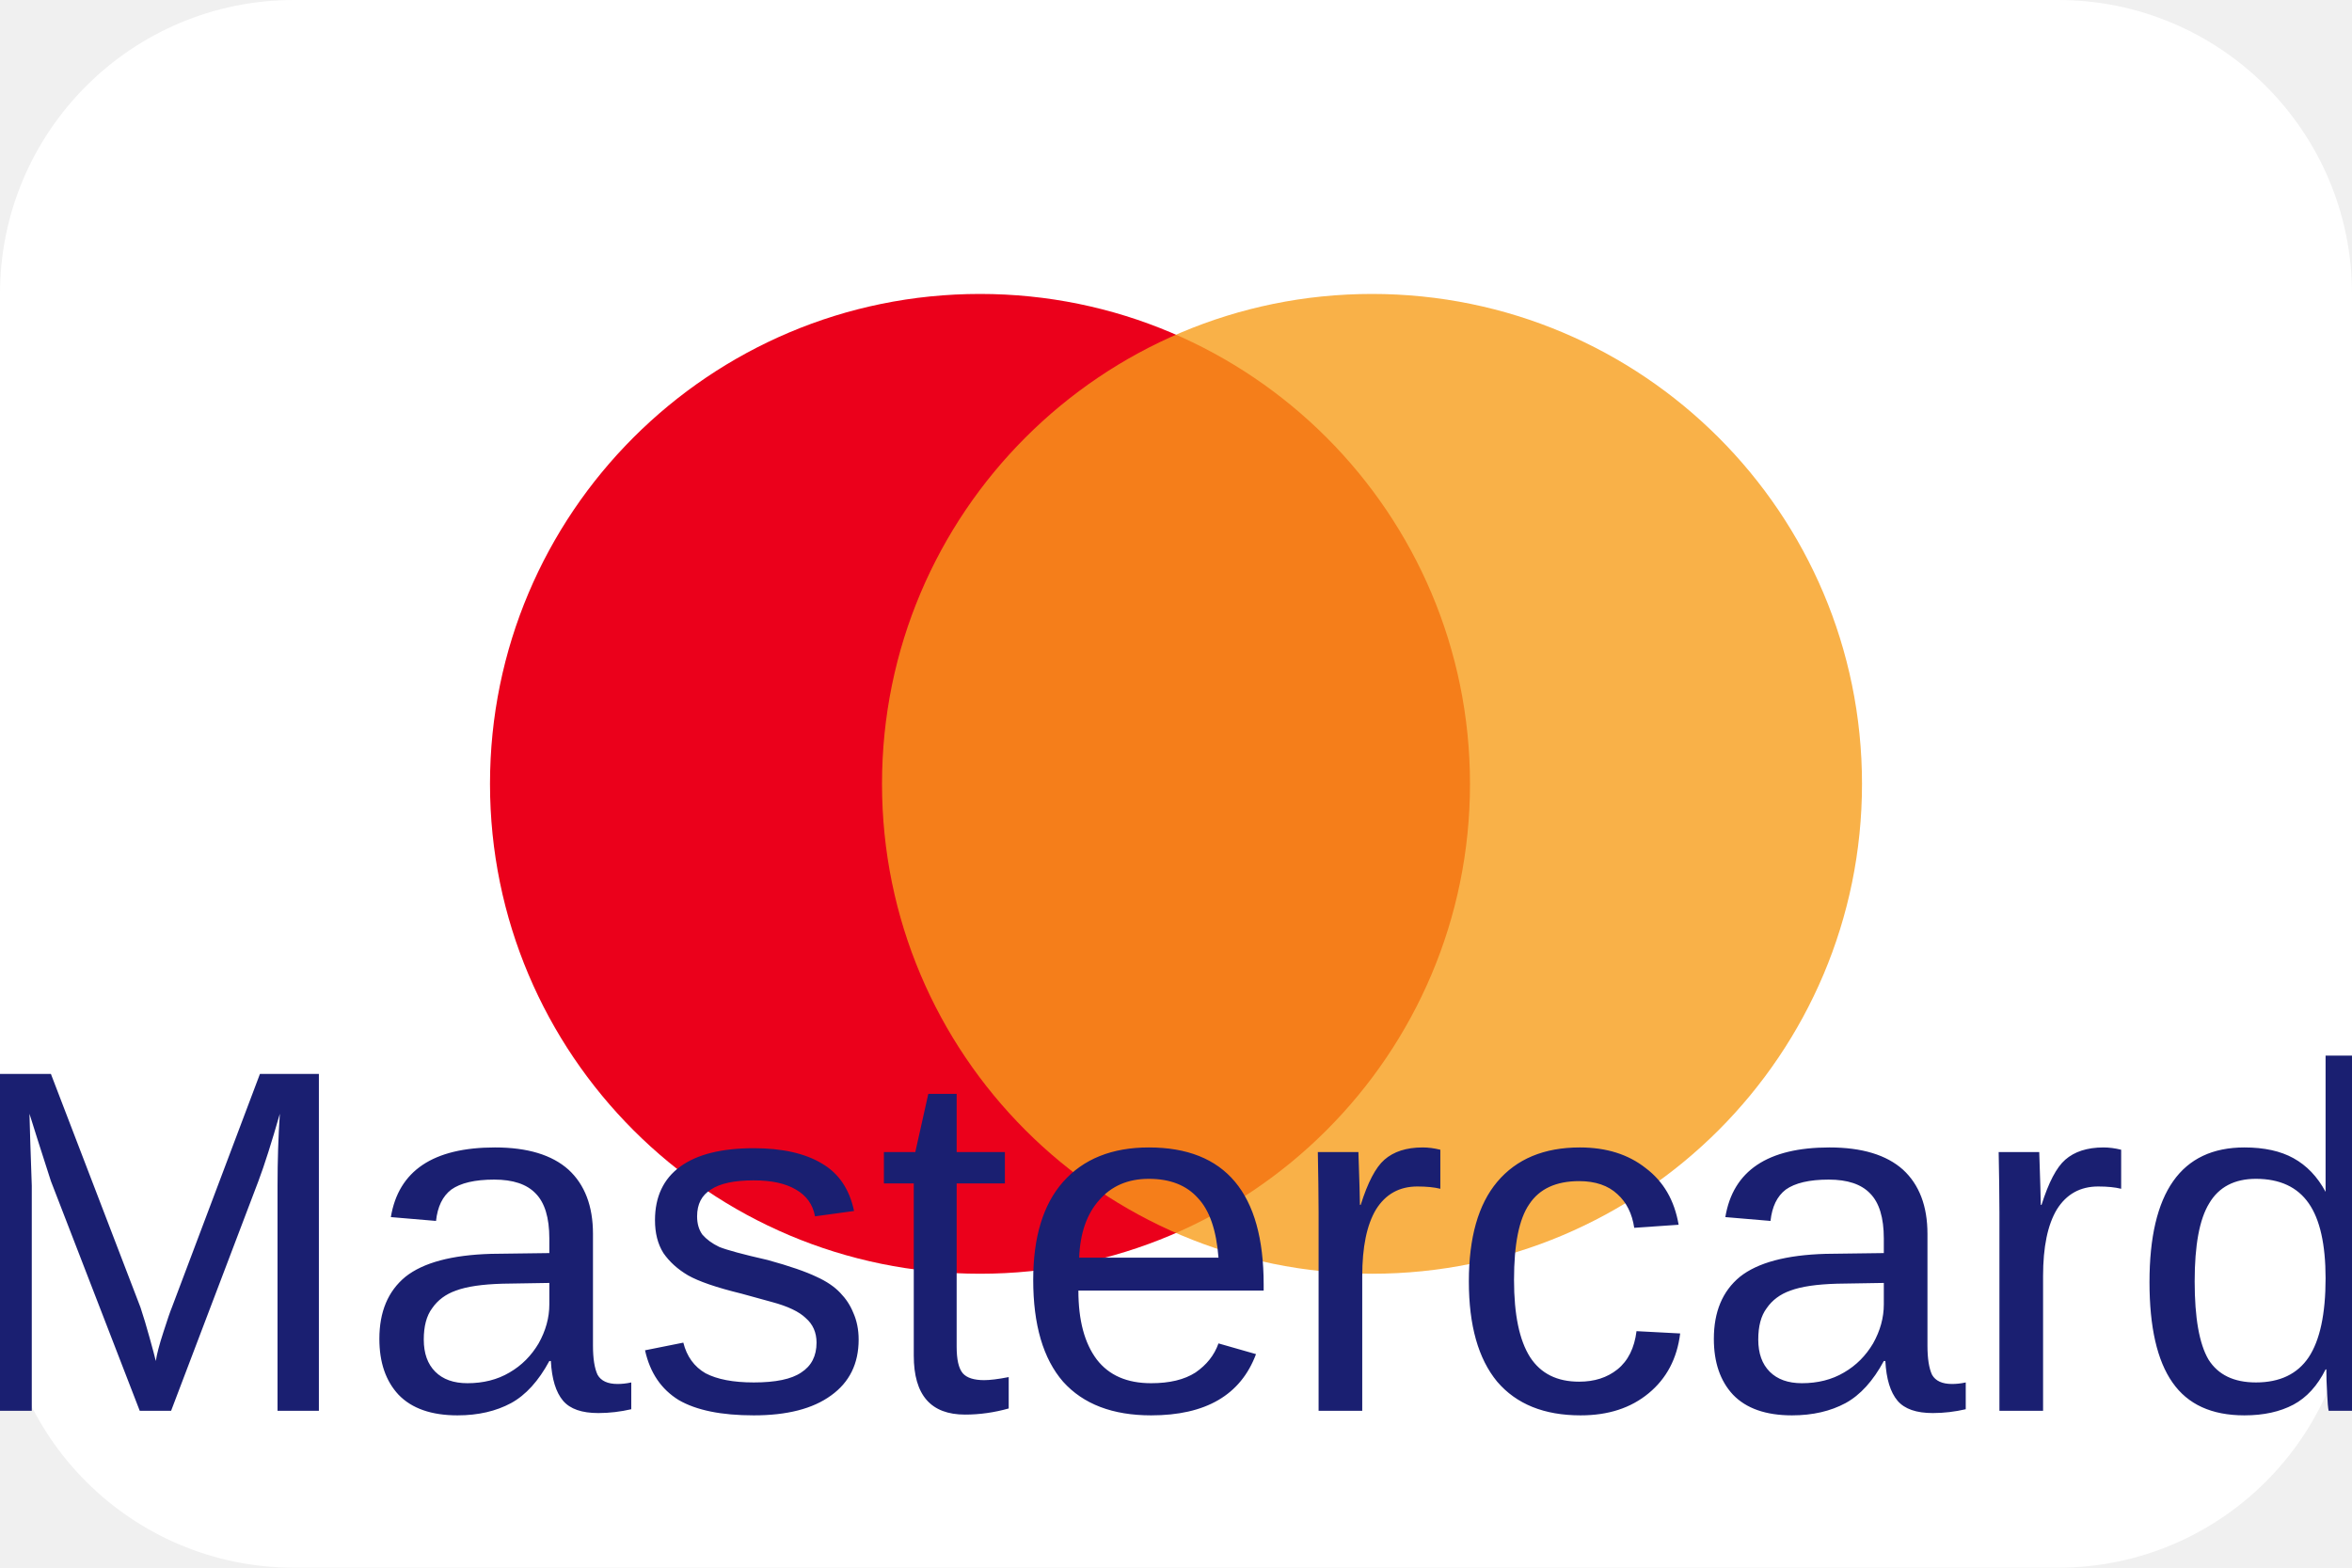
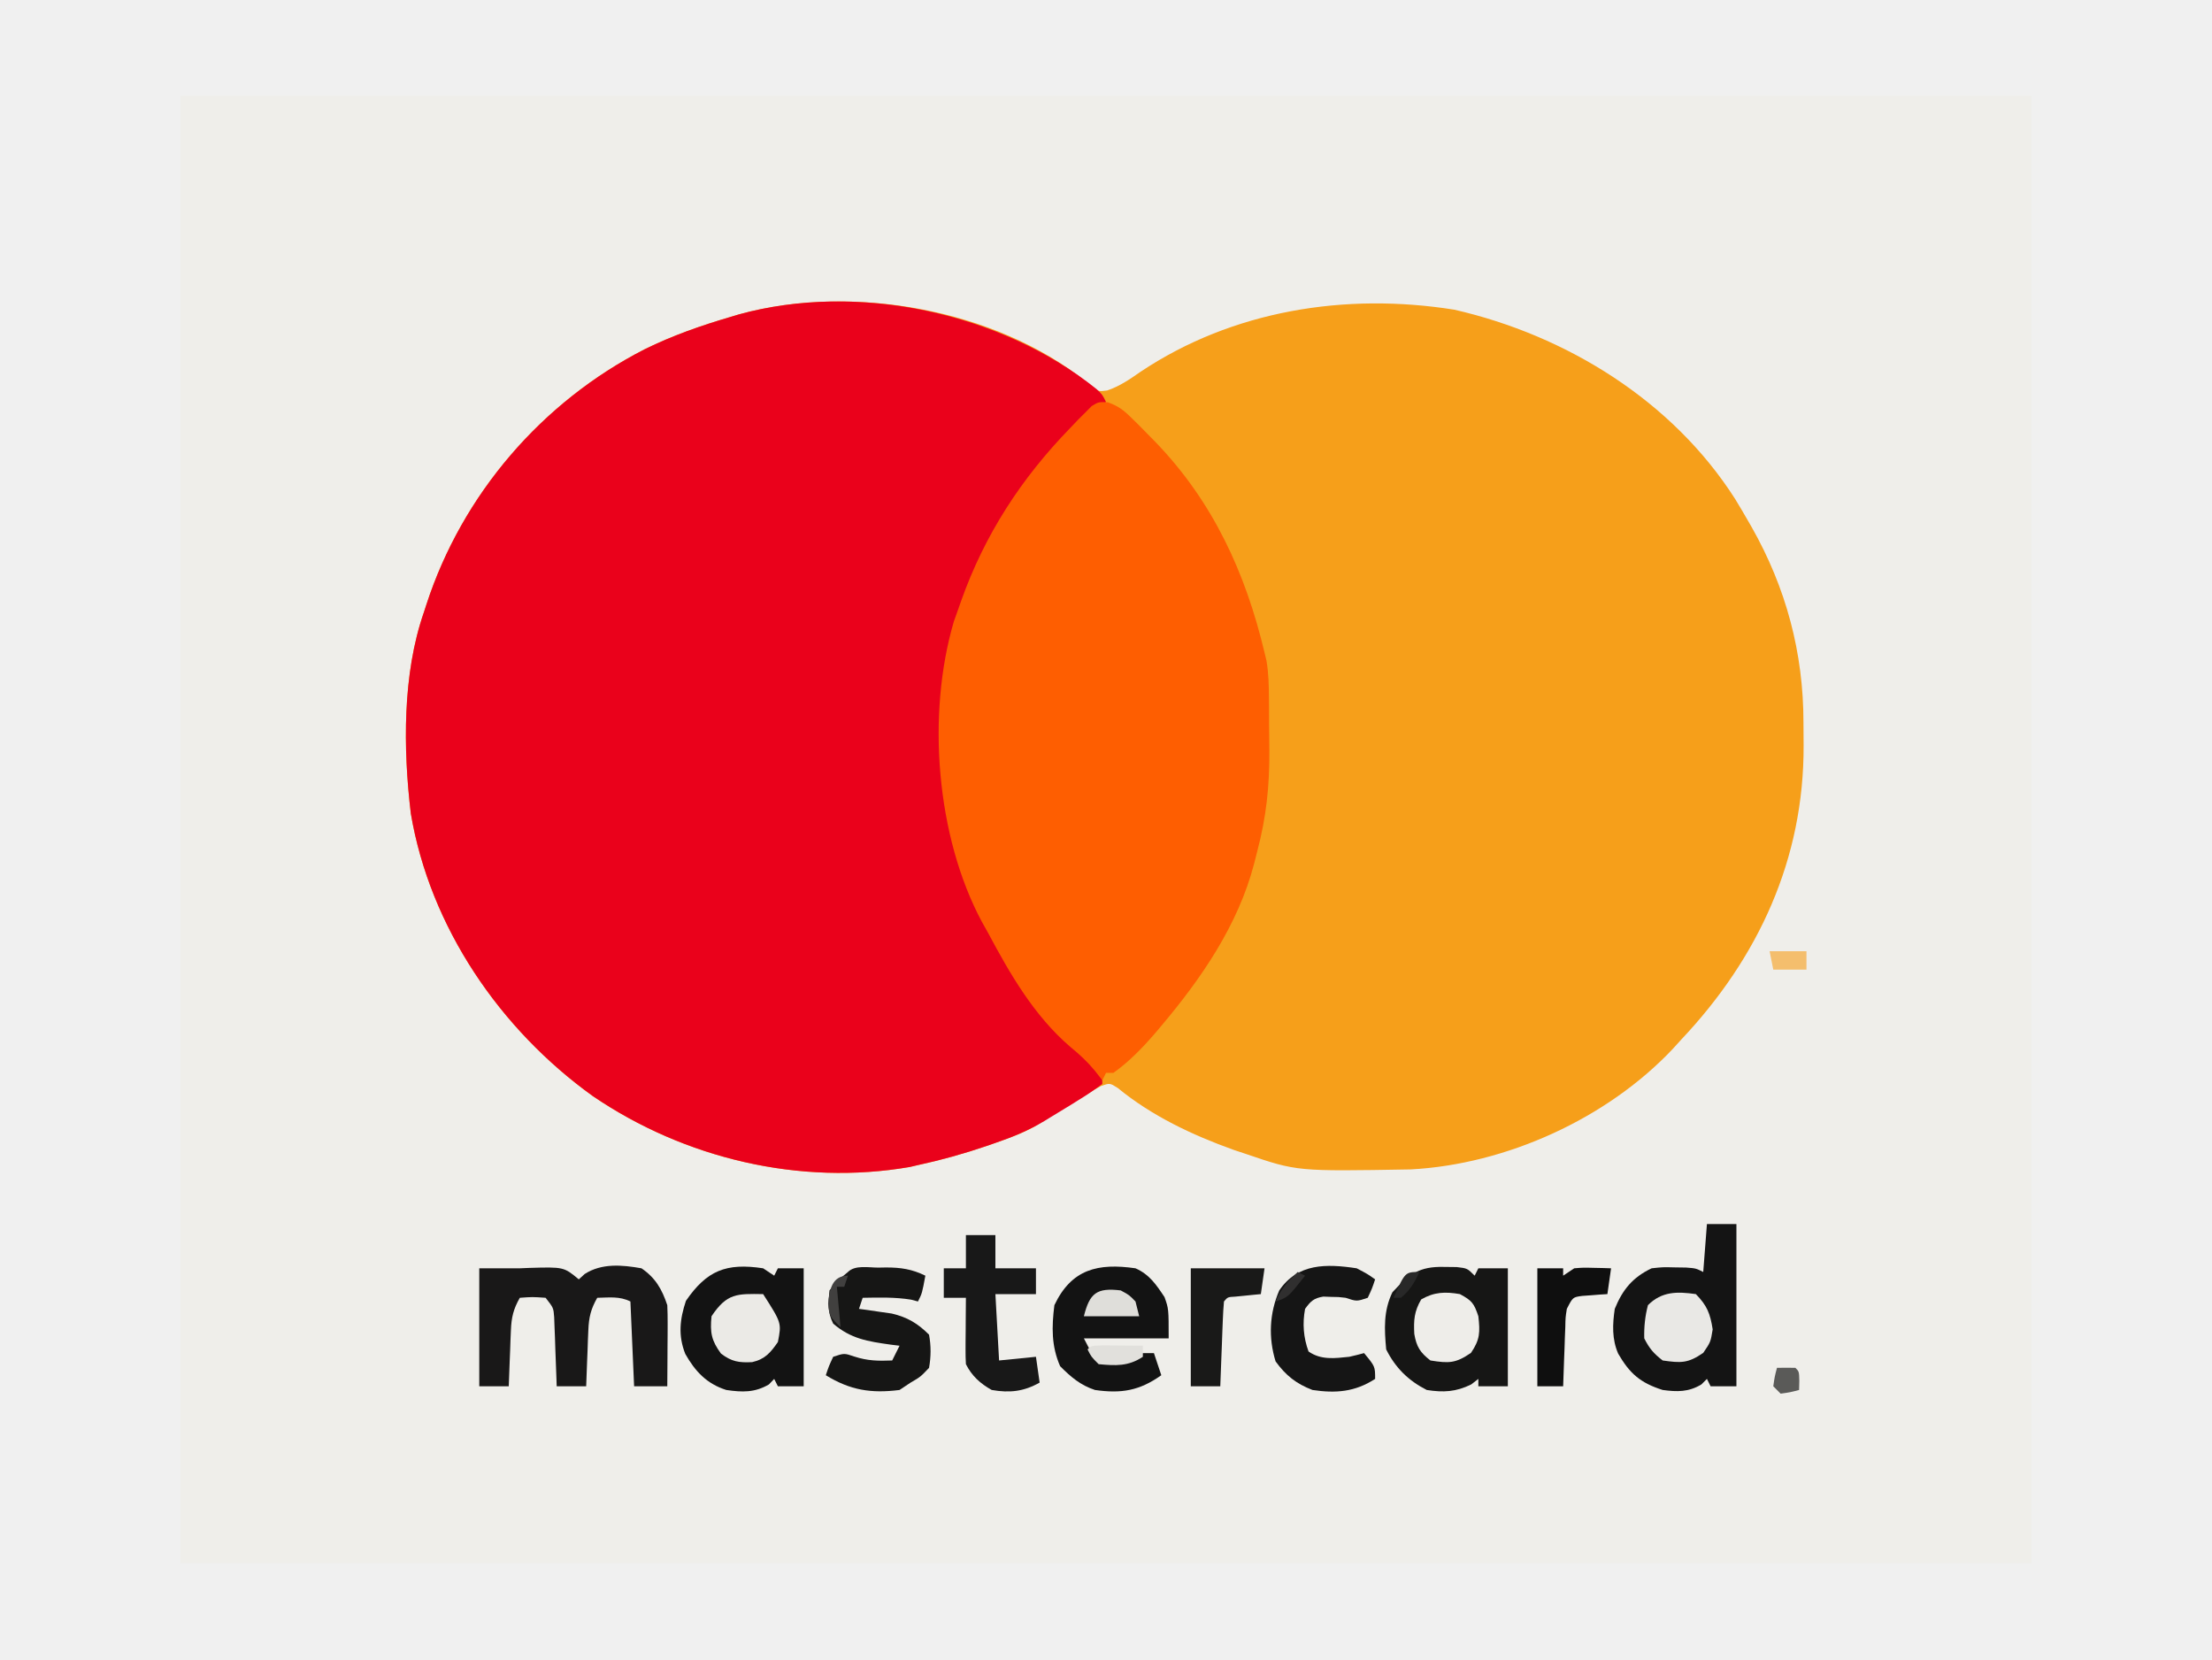
- <svg xmlns="http://www.w3.org/2000/svg" width="48" height="32" viewBox="0 0 48 32" fill="none">
-   <rect width="48" height="32" rx="6" fill="#fff" />
-   <circle cx="20" cy="16" r="10" fill="#EB001B" />
-   <circle cx="28" cy="16" r="10" fill="#F79E1B" fill-opacity="0.8" />
-   <text x="50%" y="90%" text-anchor="middle" fill="#1A1F71" font-size="10" font-family="Arial, Helvetica, sans-serif">Mastercard</text>
+ <svg xmlns="http://www.w3.org/2000/svg" version="1.1" width="600" height="450">
+   <path d="M0 0 C165.66 0 331.32 0 502 0 C502 131.34 502 262.68 502 398 C336.34 398 170.68 398 0 398 C0 266.66 0 135.32 0 0 Z " fill="#EFEEEA" transform="translate(49,26)" />
+   <path d="M0 0 C0.549 0.496 1.098 0.993 1.664 1.504 C3.39 2.635 3.39 2.635 5.691 2.348 C9.086 1.196 11.776 -0.656 14.688 -2.688 C39.699 -19.401 70.358 -24.274 99.875 -19.562 C130.329 -12.583 159.01 5.137 176.011 31.752 C177.162 33.631 178.277 35.527 179.375 37.438 C179.918 38.374 179.918 38.374 180.471 39.33 C189.844 55.864 194.563 73.473 194.56 92.421 C194.562 94.47 194.581 96.519 194.6 98.568 C194.734 129.396 182.366 156.214 161.375 178.438 C160.627 179.261 159.88 180.085 159.109 180.934 C141.304 199.83 113.921 212.254 88.004 213.615 C57.202 214.154 57.202 214.154 43.375 209.438 C42.25 209.064 41.124 208.69 39.965 208.305 C28.712 204.254 17.839 199.135 8.559 191.527 C6.407 190.161 6.407 190.161 4.004 191.008 C0.892 192.7 -2.123 194.492 -5.125 196.375 C-7.292 197.729 -9.458 199.083 -11.625 200.438 C-12.418 200.954 -13.211 201.471 -14.027 202.004 C-17.457 203.897 -20.991 205.162 -24.688 206.438 C-25.436 206.699 -26.185 206.96 -26.956 207.229 C-33.095 209.334 -39.279 211.068 -45.625 212.438 C-46.356 212.609 -47.087 212.78 -47.84 212.957 C-77.685 218.111 -108.925 210.667 -133.797 193.75 C-158.969 175.671 -177.99 147.927 -183.192 117.077 C-185.283 99.514 -185.488 79.208 -179.625 62.438 C-179.411 61.777 -179.196 61.117 -178.976 60.437 C-169.277 30.571 -147.636 5.401 -119.688 -8.875 C-112.232 -12.535 -104.588 -15.222 -96.625 -17.562 C-95.845 -17.797 -95.065 -18.032 -94.262 -18.273 C-63.938 -26.659 -24.705 -19.903 0 0 Z " fill="#F69F1A" transform="translate(294.625,103.5625)" />
+   <path d="M0 0 C1.539 1.445 1.539 1.445 2.539 3.445 C2.078 3.835 1.616 4.224 1.141 4.625 C-7.9 12.379 -16.116 20.305 -22.461 30.445 C-23.108 31.471 -23.755 32.498 -24.422 33.555 C-28.284 39.976 -31.503 46.481 -34.273 53.445 C-34.551 54.132 -34.829 54.818 -35.115 55.525 C-39.607 67.316 -40.94 78.982 -40.797 91.479 C-40.773 93.707 -40.777 95.935 -40.783 98.164 C-40.768 105.792 -40.363 113.022 -38.461 120.445 C-38.201 121.665 -37.94 122.884 -37.672 124.141 C-32.226 146.484 -18.138 169.912 0.176 184.078 C1.539 185.445 1.539 185.445 1.539 188.445 C-0.622 190.073 -2.72 191.485 -5.023 192.883 C-5.633 193.265 -6.242 193.647 -6.869 194.041 C-8.722 195.196 -10.589 196.323 -12.461 197.445 C-13.035 197.798 -13.609 198.151 -14.2 198.514 C-18.513 201.093 -22.9 202.886 -27.648 204.508 C-28.388 204.765 -29.128 205.021 -29.89 205.286 C-35.996 207.368 -42.153 209.084 -48.461 210.445 C-49.192 210.617 -49.923 210.788 -50.676 210.964 C-80.521 216.119 -111.761 208.675 -136.633 191.758 C-161.805 173.679 -180.826 145.935 -186.028 115.085 C-188.119 97.522 -188.324 77.216 -182.461 60.445 C-182.247 59.785 -182.032 59.125 -181.812 58.445 C-172.113 28.579 -150.472 3.409 -122.523 -10.867 C-115.068 -14.527 -107.424 -17.214 -99.461 -19.555 C-98.681 -19.789 -97.901 -20.024 -97.098 -20.266 C-64.961 -29.153 -25.866 -20.828 0 0 Z " fill="#EA011B" transform="translate(297.4609,105.5547)" />
+   <path d="M0 0 C2.821 0.996 4.243 2.087 6.369 4.177 C7.419 5.206 7.419 5.206 8.49 6.257 C9.585 7.373 9.585 7.373 10.701 8.512 C11.457 9.28 12.213 10.048 12.992 10.839 C28.548 27.006 37.363 46.223 42.514 67.887 C42.693 68.634 42.873 69.38 43.058 70.148 C43.635 73.616 43.695 77.034 43.717 80.54 C43.722 81.276 43.728 82.013 43.734 82.772 C43.743 84.331 43.75 85.89 43.754 87.449 C43.764 89.786 43.795 92.123 43.826 94.46 C43.893 104.04 42.978 112.582 40.514 121.887 C40.234 122.992 39.954 124.097 39.666 125.236 C35.329 141.78 25.403 156.229 14.514 169.137 C14.027 169.716 13.541 170.296 13.04 170.892 C9.566 174.924 5.87 178.797 1.514 181.887 C0.854 181.887 0.194 181.887 -0.486 181.887 C-0.816 182.547 -1.146 183.207 -1.486 183.887 C-2.146 183.042 -2.806 182.196 -3.486 181.325 C-5.534 178.847 -7.681 176.848 -10.174 174.825 C-19.956 166.425 -26.49 155.129 -32.486 143.887 C-33.032 142.913 -33.577 141.938 -34.139 140.934 C-46.569 117.782 -49.167 84.627 -41.752 59.43 C-41.334 58.261 -40.917 57.092 -40.486 55.887 C-40.261 55.244 -40.036 54.6 -39.805 53.937 C-33.406 35.9 -23.463 20.622 -10.174 6.95 C-9.492 6.233 -8.81 5.516 -8.108 4.777 C-7.453 4.124 -6.798 3.471 -6.123 2.798 C-5.252 1.918 -5.252 1.918 -4.364 1.021 C-2.486 -0.113 -2.486 -0.113 0 0 Z " fill="#FE5E01" transform="translate(300.4863,109.1125)" />
+   <path d="M0 0 C2.64 0 5.28 0 8 0 C8 14.52 8 29.04 8 44 C5.69 44 3.38 44 1 44 C0.67 43.34 0.34 42.68 0 42 C-0.495 42.495 -0.99 42.99 -1.5 43.5 C-4.981 45.588 -8.091 45.533 -12 45 C-18.05 43.084 -20.939 40.562 -24.078 35.137 C-25.786 31.177 -25.619 27.215 -25 23 C-22.873 17.77 -20.144 14.453 -15 12 C-11.957 11.672 -11.957 11.672 -8.812 11.75 C-7.244 11.773 -7.244 11.773 -5.645 11.797 C-3 12 -3 12 -1 13 C-0.67 8.71 -0.34 4.42 0 0 Z " fill="#141414" transform="translate(463,332)" />
+   <path d="M0 0 C1.138 0.013 2.276 0.026 3.449 0.039 C6.312 0.375 6.312 0.375 8.312 2.375 C8.643 1.715 8.973 1.055 9.312 0.375 C11.953 0.375 14.592 0.375 17.312 0.375 C17.312 10.935 17.312 21.495 17.312 32.375 C14.672 32.375 12.033 32.375 9.312 32.375 C9.312 31.715 9.312 31.055 9.312 30.375 C8.673 30.87 8.034 31.365 7.375 31.875 C3.249 33.896 -0.169 34.094 -4.688 33.375 C-9.659 30.843 -13.182 27.386 -15.688 22.375 C-16.195 16.82 -16.45 11.957 -14 6.875 C-9.489 1.998 -6.825 -0.171 0 0 Z " fill="#161615" transform="translate(391.6875,343.625)" />
+   <path d="M0 0 C0.99 0.66 1.98 1.32 3 2 C3.33 1.34 3.66 0.68 4 0 C6.31 0 8.62 0 11 0 C11 10.56 11 21.12 11 32 C8.69 32 6.38 32 4 32 C3.67 31.34 3.34 30.68 3 30 C2.526 30.495 2.051 30.99 1.562 31.5 C-2.27 33.744 -5.664 33.638 -10 33 C-15.277 31.332 -18.44 27.966 -21.121 23.215 C-23.096 18.238 -22.6 13.801 -20.938 8.812 C-15.291 0.616 -10.047 -1.528 0 0 Z " fill="#131313" transform="translate(207,344)" />
+   <path d="M0 0 C3.667 0 7.333 0 11 0 C11.833 -0.035 12.665 -0.07 13.523 -0.105 C22.921 -0.376 22.921 -0.376 27 3 C27.529 2.518 28.057 2.036 28.602 1.539 C33.224 -1.427 38.742 -0.933 44 0 C47.806 2.595 49.565 5.695 51 10 C51.082 11.7 51.107 13.403 51.098 15.105 C51.094 16.088 51.091 17.071 51.088 18.084 C51.075 19.62 51.075 19.62 51.062 21.188 C51.058 22.223 51.053 23.259 51.049 24.326 C51.037 26.884 51.021 29.442 51 32 C48.03 32 45.06 32 42 32 C41.67 24.41 41.34 16.82 41 9 C38.043 7.522 35.258 7.94 32 8 C30.274 11.015 29.719 13.305 29.586 16.766 C29.547 17.655 29.509 18.545 29.469 19.461 C29.422 20.842 29.422 20.842 29.375 22.25 C29.336 23.186 29.298 24.122 29.258 25.086 C29.164 27.39 29.078 29.695 29 32 C26.36 32 23.72 32 21 32 C20.98 31.38 20.96 30.759 20.94 30.12 C20.845 27.309 20.735 24.498 20.625 21.688 C20.594 20.711 20.563 19.735 20.531 18.729 C20.493 17.791 20.454 16.853 20.414 15.887 C20.383 15.023 20.351 14.159 20.319 13.268 C20.128 10.723 20.128 10.723 18 8 C14.416 7.75 14.416 7.75 11 8 C9.274 11.015 8.719 13.305 8.586 16.766 C8.528 18.1 8.528 18.1 8.469 19.461 C8.422 20.842 8.422 20.842 8.375 22.25 C8.317 23.654 8.317 23.654 8.258 25.086 C8.164 27.39 8.078 29.695 8 32 C5.36 32 2.72 32 0 32 C0 21.44 0 10.88 0 0 Z " fill="#191818" transform="translate(130,344)" />
+   <path d="M0 0 C3.778 1.672 5.605 4.407 7.875 7.812 C9 11 9 11 9 19 C1.41 19 -6.18 19 -14 19 C-10.947 24.917 -10.947 24.917 -8 25.656 C-7.01 25.579 -7.01 25.579 -6 25.5 C-5.305 25.448 -4.61 25.397 -3.895 25.344 C-1.66 24.938 0.052 24.155 2 23 C2.99 23 3.98 23 5 23 C5.66 24.98 6.32 26.96 7 29 C1.109 33.189 -3.826 34.035 -11 33 C-14.925 31.713 -17.521 29.479 -20.438 26.562 C-22.836 21.094 -22.741 15.877 -22 10 C-17.349 0.181 -10.131 -1.465 0 0 Z " fill="#131313" transform="translate(308,344)" />
+   <path d="M0 0 C1.004 -0.018 1.004 -0.018 2.027 -0.037 C6.057 -0.049 9.126 0.41 12.75 2.188 C11.875 6.938 11.875 6.938 10.75 9.188 C10.131 9.023 9.512 8.857 8.875 8.688 C4.495 7.987 0.176 8.11 -4.25 8.188 C-4.58 9.178 -4.91 10.168 -5.25 11.188 C-4.442 11.297 -3.634 11.407 -2.801 11.52 C-1.732 11.678 -0.664 11.837 0.438 12 C2.021 12.226 2.021 12.226 3.637 12.457 C7.864 13.449 10.695 15.132 13.75 18.188 C14.31 21.243 14.295 24.131 13.75 27.188 C11.438 29.625 11.438 29.625 8.75 31.188 C7.76 31.848 6.77 32.508 5.75 33.188 C-1.974 34.172 -7.652 33.248 -14.25 29.188 C-13.438 26.75 -13.438 26.75 -12.25 24.188 C-9.25 23.188 -9.25 23.188 -6.5 24.125 C-2.915 25.297 0.003 25.337 3.75 25.188 C4.41 23.867 5.07 22.547 5.75 21.188 C4.555 21.041 4.555 21.041 3.336 20.891 C-2.851 20.018 -7.468 19.323 -12.25 15.188 C-13.819 12.049 -13.602 9.649 -13.25 6.188 C-10.812 3.312 -10.812 3.312 -8.25 1.188 C-6.294 -0.769 -2.664 0.003 0 0 Z " fill="#161615" transform="translate(238.25,343.8125)" />
+   <path d="M0 0 C2.64 0 5.28 0 8 0 C8 2.97 8 5.94 8 9 C11.63 9 15.26 9 19 9 C19 11.31 19 13.62 19 16 C15.37 16 11.74 16 8 16 C8.33 21.94 8.66 27.88 9 34 C13.95 33.505 13.95 33.505 19 33 C19.33 35.31 19.66 37.62 20 40 C15.688 42.429 11.866 42.85 7 42 C3.929 40.286 1.595 38.191 0 35 C-0.083 33.625 -0.107 32.245 -0.098 30.867 C-0.094 30.062 -0.091 29.256 -0.088 28.426 C-0.08 27.584 -0.071 26.742 -0.062 25.875 C-0.058 25.026 -0.053 24.176 -0.049 23.301 C-0.037 21.2 -0.019 19.1 0 17 C-1.98 17 -3.96 17 -6 17 C-6 14.36 -6 11.72 -6 9 C-4.02 9 -2.04 9 0 9 C0 6.03 0 3.06 0 0 Z " fill="#181818" transform="translate(262,335)" />
+   <path d="M0 0 C2.93 1.535 2.93 1.535 5 3 C4.188 5.438 4.188 5.438 3 8 C0 9 0 9 -3 8 C-4.955 7.768 -4.955 7.768 -7 7.75 C-7.681 7.724 -8.361 7.698 -9.062 7.672 C-11.645 8.109 -12.475 8.891 -14 11 C-14.746 14.971 -14.446 18.78 -13.062 22.562 C-9.675 24.924 -5.994 24.422 -2 24 C-0.66 23.695 0.677 23.371 2 23 C5 26.625 5 26.625 5 30 C-0.463 33.544 -5.687 33.948 -12 33 C-16.423 31.303 -19.223 29.068 -22 25.25 C-23.978 18.821 -23.688 12.195 -21 6 C-15.983 -1.387 -8.231 -1.255 0 0 Z " fill="#151515" transform="translate(368,344)" />
+   <path d="M0 0 C6.6 0 13.2 0 20 0 C19.67 2.31 19.34 4.62 19 7 C18.043 7.091 18.043 7.091 17.066 7.184 C16.24 7.267 15.414 7.351 14.562 7.438 C13.327 7.559 13.327 7.559 12.066 7.684 C10.013 7.789 10.013 7.789 9 9 C8.843 10.706 8.749 12.417 8.684 14.129 C8.642 15.163 8.6 16.198 8.557 17.264 C8.517 18.352 8.478 19.441 8.438 20.562 C8.394 21.655 8.351 22.747 8.307 23.873 C8.2 26.582 8.098 29.291 8 32 C5.36 32 2.72 32 0 32 C0 21.44 0 10.88 0 0 Z " fill="#191918" transform="translate(323,344)" />
+   <path d="M0 0 C2.31 0 4.62 0 7 0 C7 0.66 7 1.32 7 2 C7.99 1.34 8.98 0.68 10 0 C12.48 -0.195 12.48 -0.195 15.188 -0.125 C16.089 -0.107 16.99 -0.089 17.918 -0.07 C18.605 -0.047 19.292 -0.024 20 0 C19.67 2.31 19.34 4.62 19 7 C18.374 7.037 17.747 7.075 17.102 7.113 C15.876 7.212 15.876 7.212 14.625 7.312 C13.813 7.371 13.001 7.429 12.164 7.488 C9.621 7.83 9.621 7.83 8 11 C7.634 13.319 7.634 13.319 7.586 15.887 C7.547 16.825 7.509 17.762 7.469 18.729 C7.438 19.705 7.407 20.681 7.375 21.688 C7.336 22.676 7.298 23.664 7.258 24.682 C7.164 27.121 7.078 29.56 7 32 C4.69 32 2.38 32 0 32 C0 21.44 0 10.88 0 0 Z " fill="#0F0F0F" transform="translate(417,344)" />
+   <path d="M0 0 C3.053 3.129 3.883 5.261 4.562 9.562 C4 13 4 13 2 15.938 C-2.151 18.791 -4.03 18.71 -9 18 C-11.431 16.13 -12.641 14.719 -14 12 C-14.082 8.903 -13.785 5.998 -13 3 C-9.222 -0.778 -5.035 -0.719 0 0 Z " fill="#E9E8E5" transform="translate(460,351)" />
+   <path d="M0 0 C5.011 7.83 5.011 7.83 4 13 C2.004 15.87 0.528 17.652 -2.973 18.449 C-6.539 18.643 -8.598 18.309 -11.438 16.125 C-14.042 12.583 -14.432 10.411 -14 6 C-9.816 -0.276 -7.07 -0.114 0 0 Z " fill="#EBEAE6" transform="translate(207,351)" />
+   <path d="M0 0 C3.236 1.743 3.824 2.472 5 6 C5.479 10.313 5.473 12.306 3 15.938 C-1.169 18.804 -3.011 18.792 -8 18 C-10.786 15.841 -11.781 14.285 -12.375 10.805 C-12.572 7.073 -12.407 4.695 -10.5 1.438 C-6.967 -0.594 -3.983 -0.687 0 0 Z " fill="#EEEDE9" transform="translate(396,351)" />
+   <path d="M0 0 C2.312 1.25 2.312 1.25 4 3 C4.33 4.32 4.66 5.64 5 7 C0.05 7 -4.9 7 -10 7 C-8.436 0.745 -6.525 -0.799 0 0 Z " fill="#DFDEDA" transform="translate(304,350)" />
+   <path d="M0 0 C1.932 0.017 1.932 0.017 3.902 0.035 C5.193 0.044 6.483 0.053 7.812 0.062 C8.812 0.074 9.811 0.086 10.84 0.098 C10.84 1.088 10.84 2.078 10.84 3.098 C6.895 5.728 3.423 5.534 -1.16 5.098 C-3.16 3.098 -3.16 3.098 -4.16 1.098 C-3.16 0.098 -3.16 0.098 0 0 Z " fill="#E1E0DC" transform="translate(299.1602,364.9023)" />
+   <path d="M0 0 C1.666 -0.043 3.334 -0.041 5 0 C6 1 6 1 6.062 3.562 C6.042 4.367 6.021 5.171 6 6 C3.625 6.625 3.625 6.625 1 7 C0.34 6.34 -0.32 5.68 -1 5 C-0.625 2.375 -0.625 2.375 0 0 Z " fill="#5A5A58" transform="translate(482,371)" />
+   <path d="M0 0 C3.3 0 6.6 0 10 0 C10 1.65 10 3.3 10 5 C7.03 5 4.06 5 1 5 C0.67 3.35 0.34 1.7 0 0 Z " fill="#F4BE6D" transform="translate(480,258)" />
+   <path d="M0 0 C-0.33 0.99 -0.66 1.98 -1 3 C-1.66 3 -2.32 3 -3 3 C-2.67 6.63 -2.34 10.26 -2 14 C-5 11 -5 11 -5.375 7.562 C-4.986 3.864 -4.369 0 0 0 Z " fill="#41403F" transform="translate(230,346)" />
+   <path d="M0 0 C0.66 0.33 1.32 0.66 2 1 C-2.625 6.875 -2.625 6.875 -6 8 C-4.557 4.634 -2.667 2.49 0 0 Z " fill="#302F2F" transform="translate(352,345)" />
+   <path d="M0 0 C-1.285 2.867 -2.571 4.976 -5 7 C-5.66 7 -6.32 7 -7 7 C-3.862 0 -3.862 0 0 0 Z " fill="#282828" transform="translate(385,345)" />
</svg>
